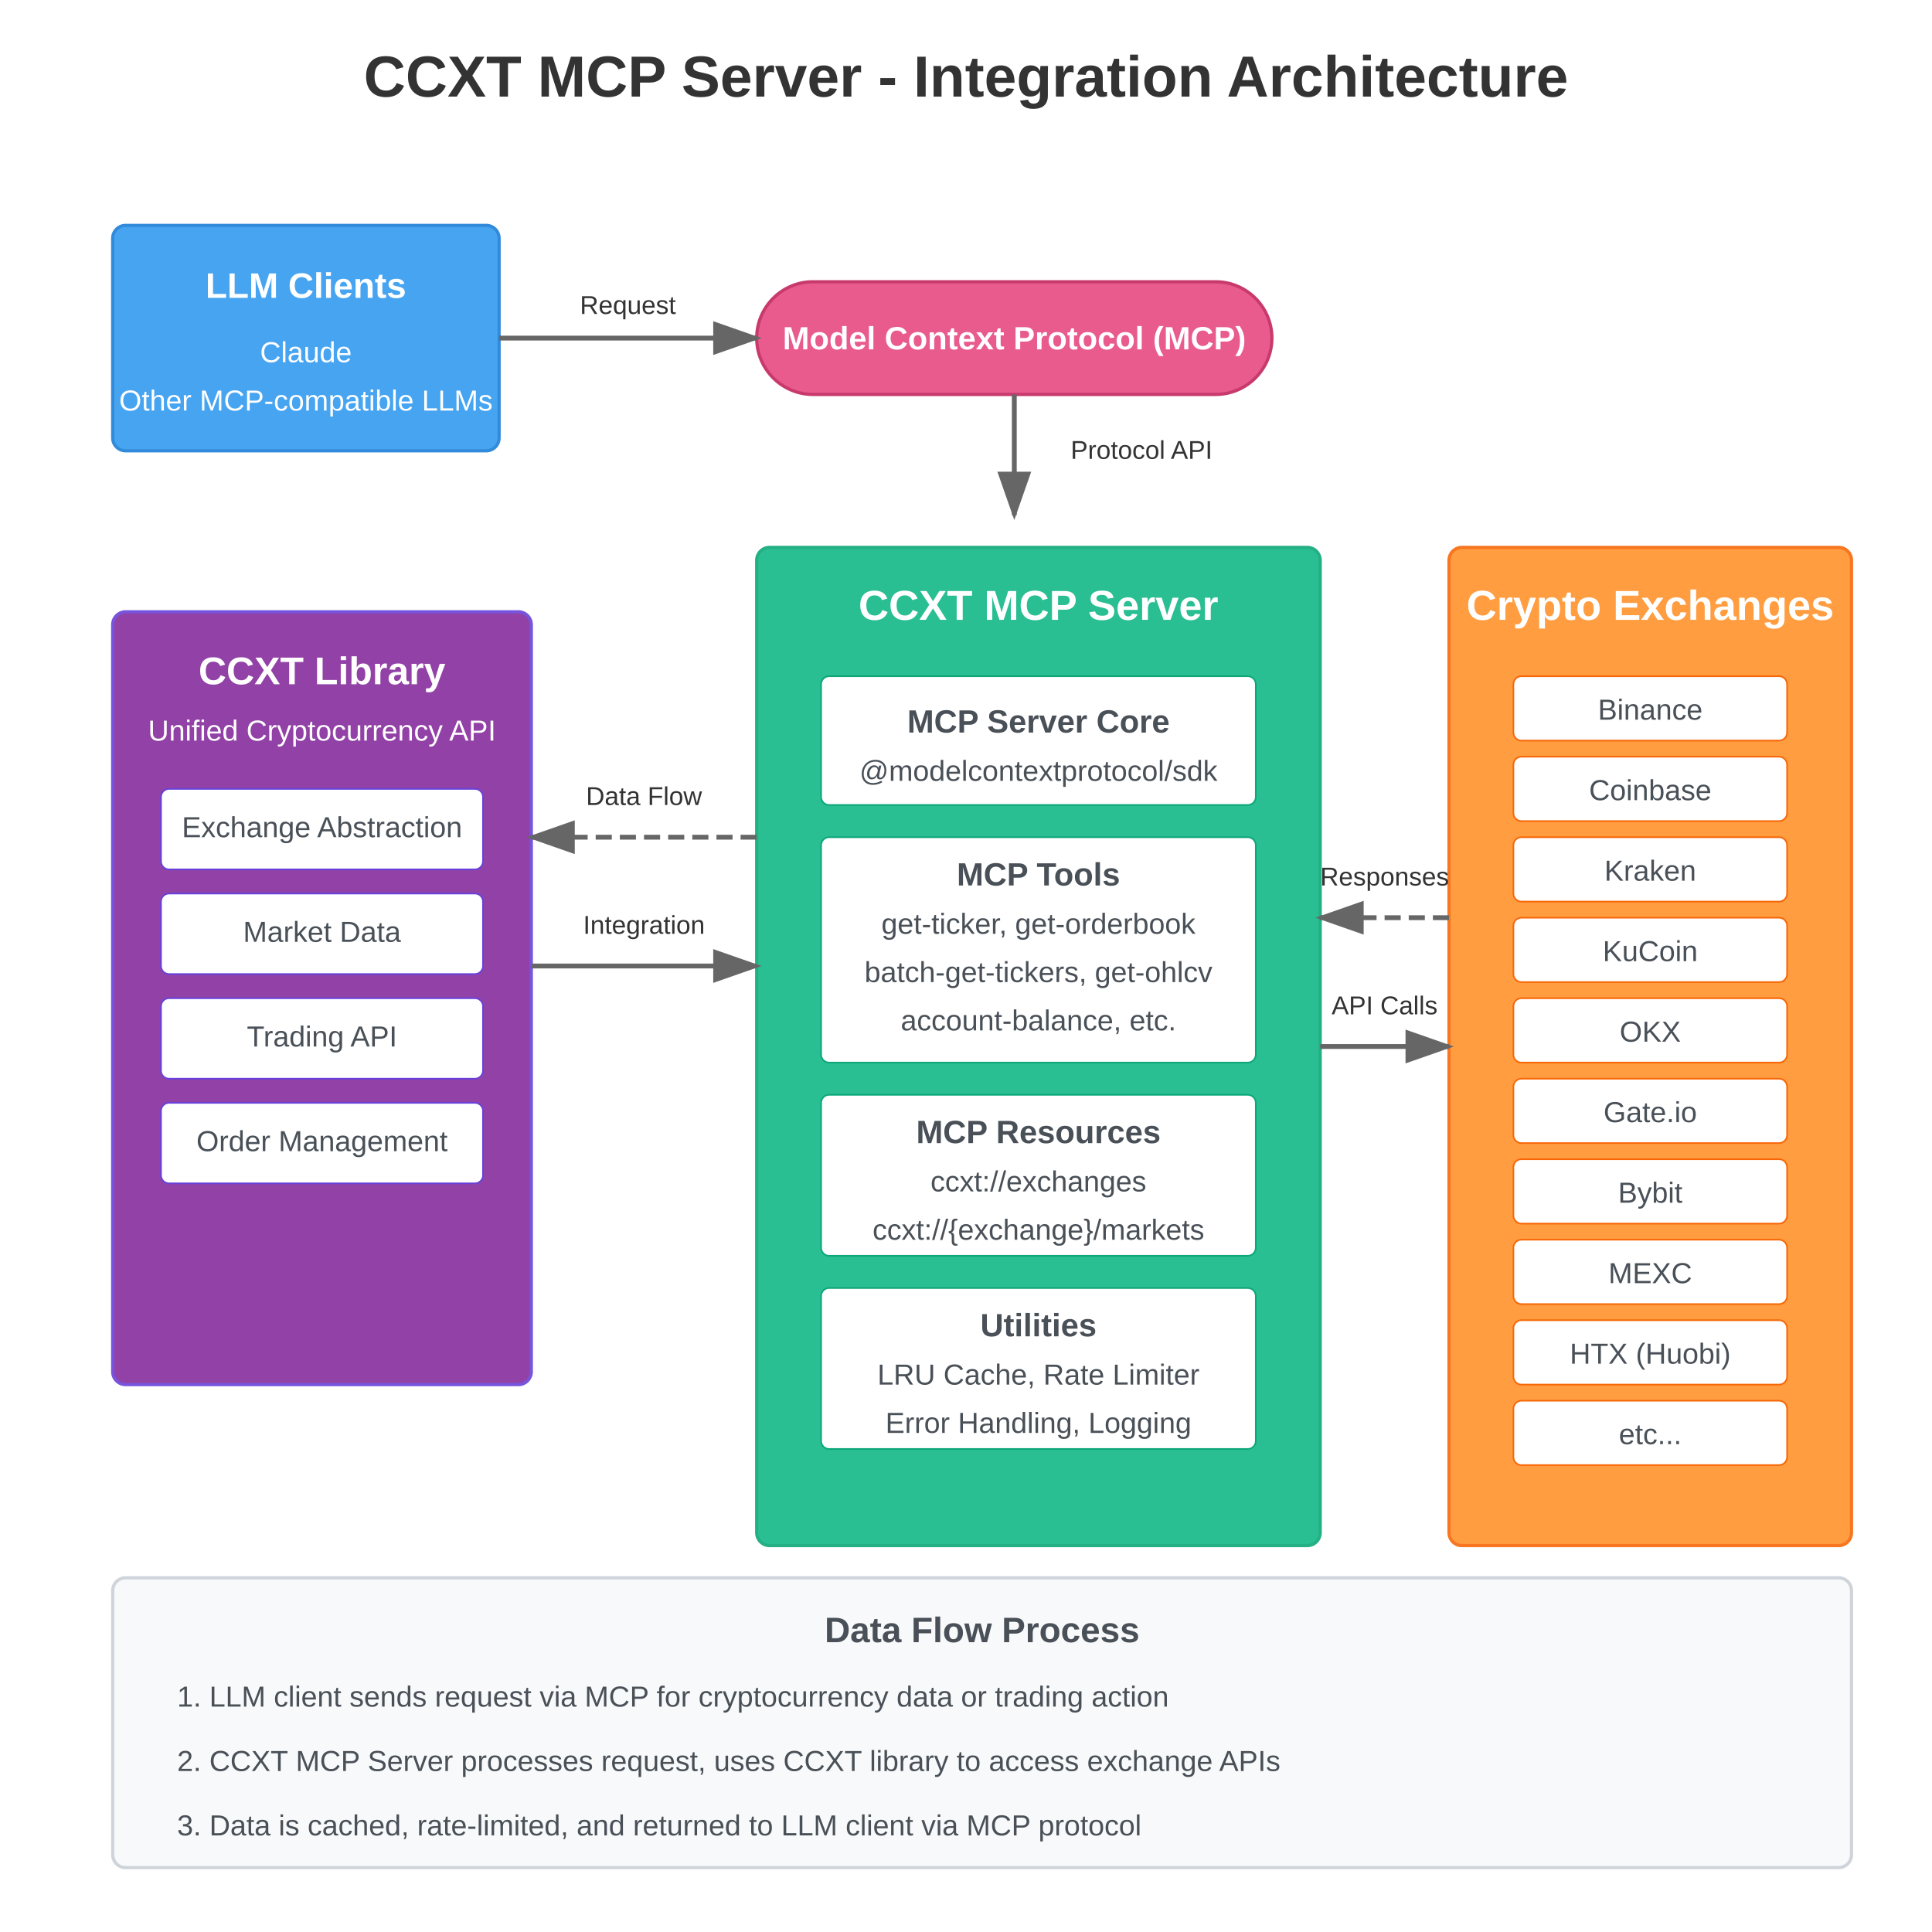
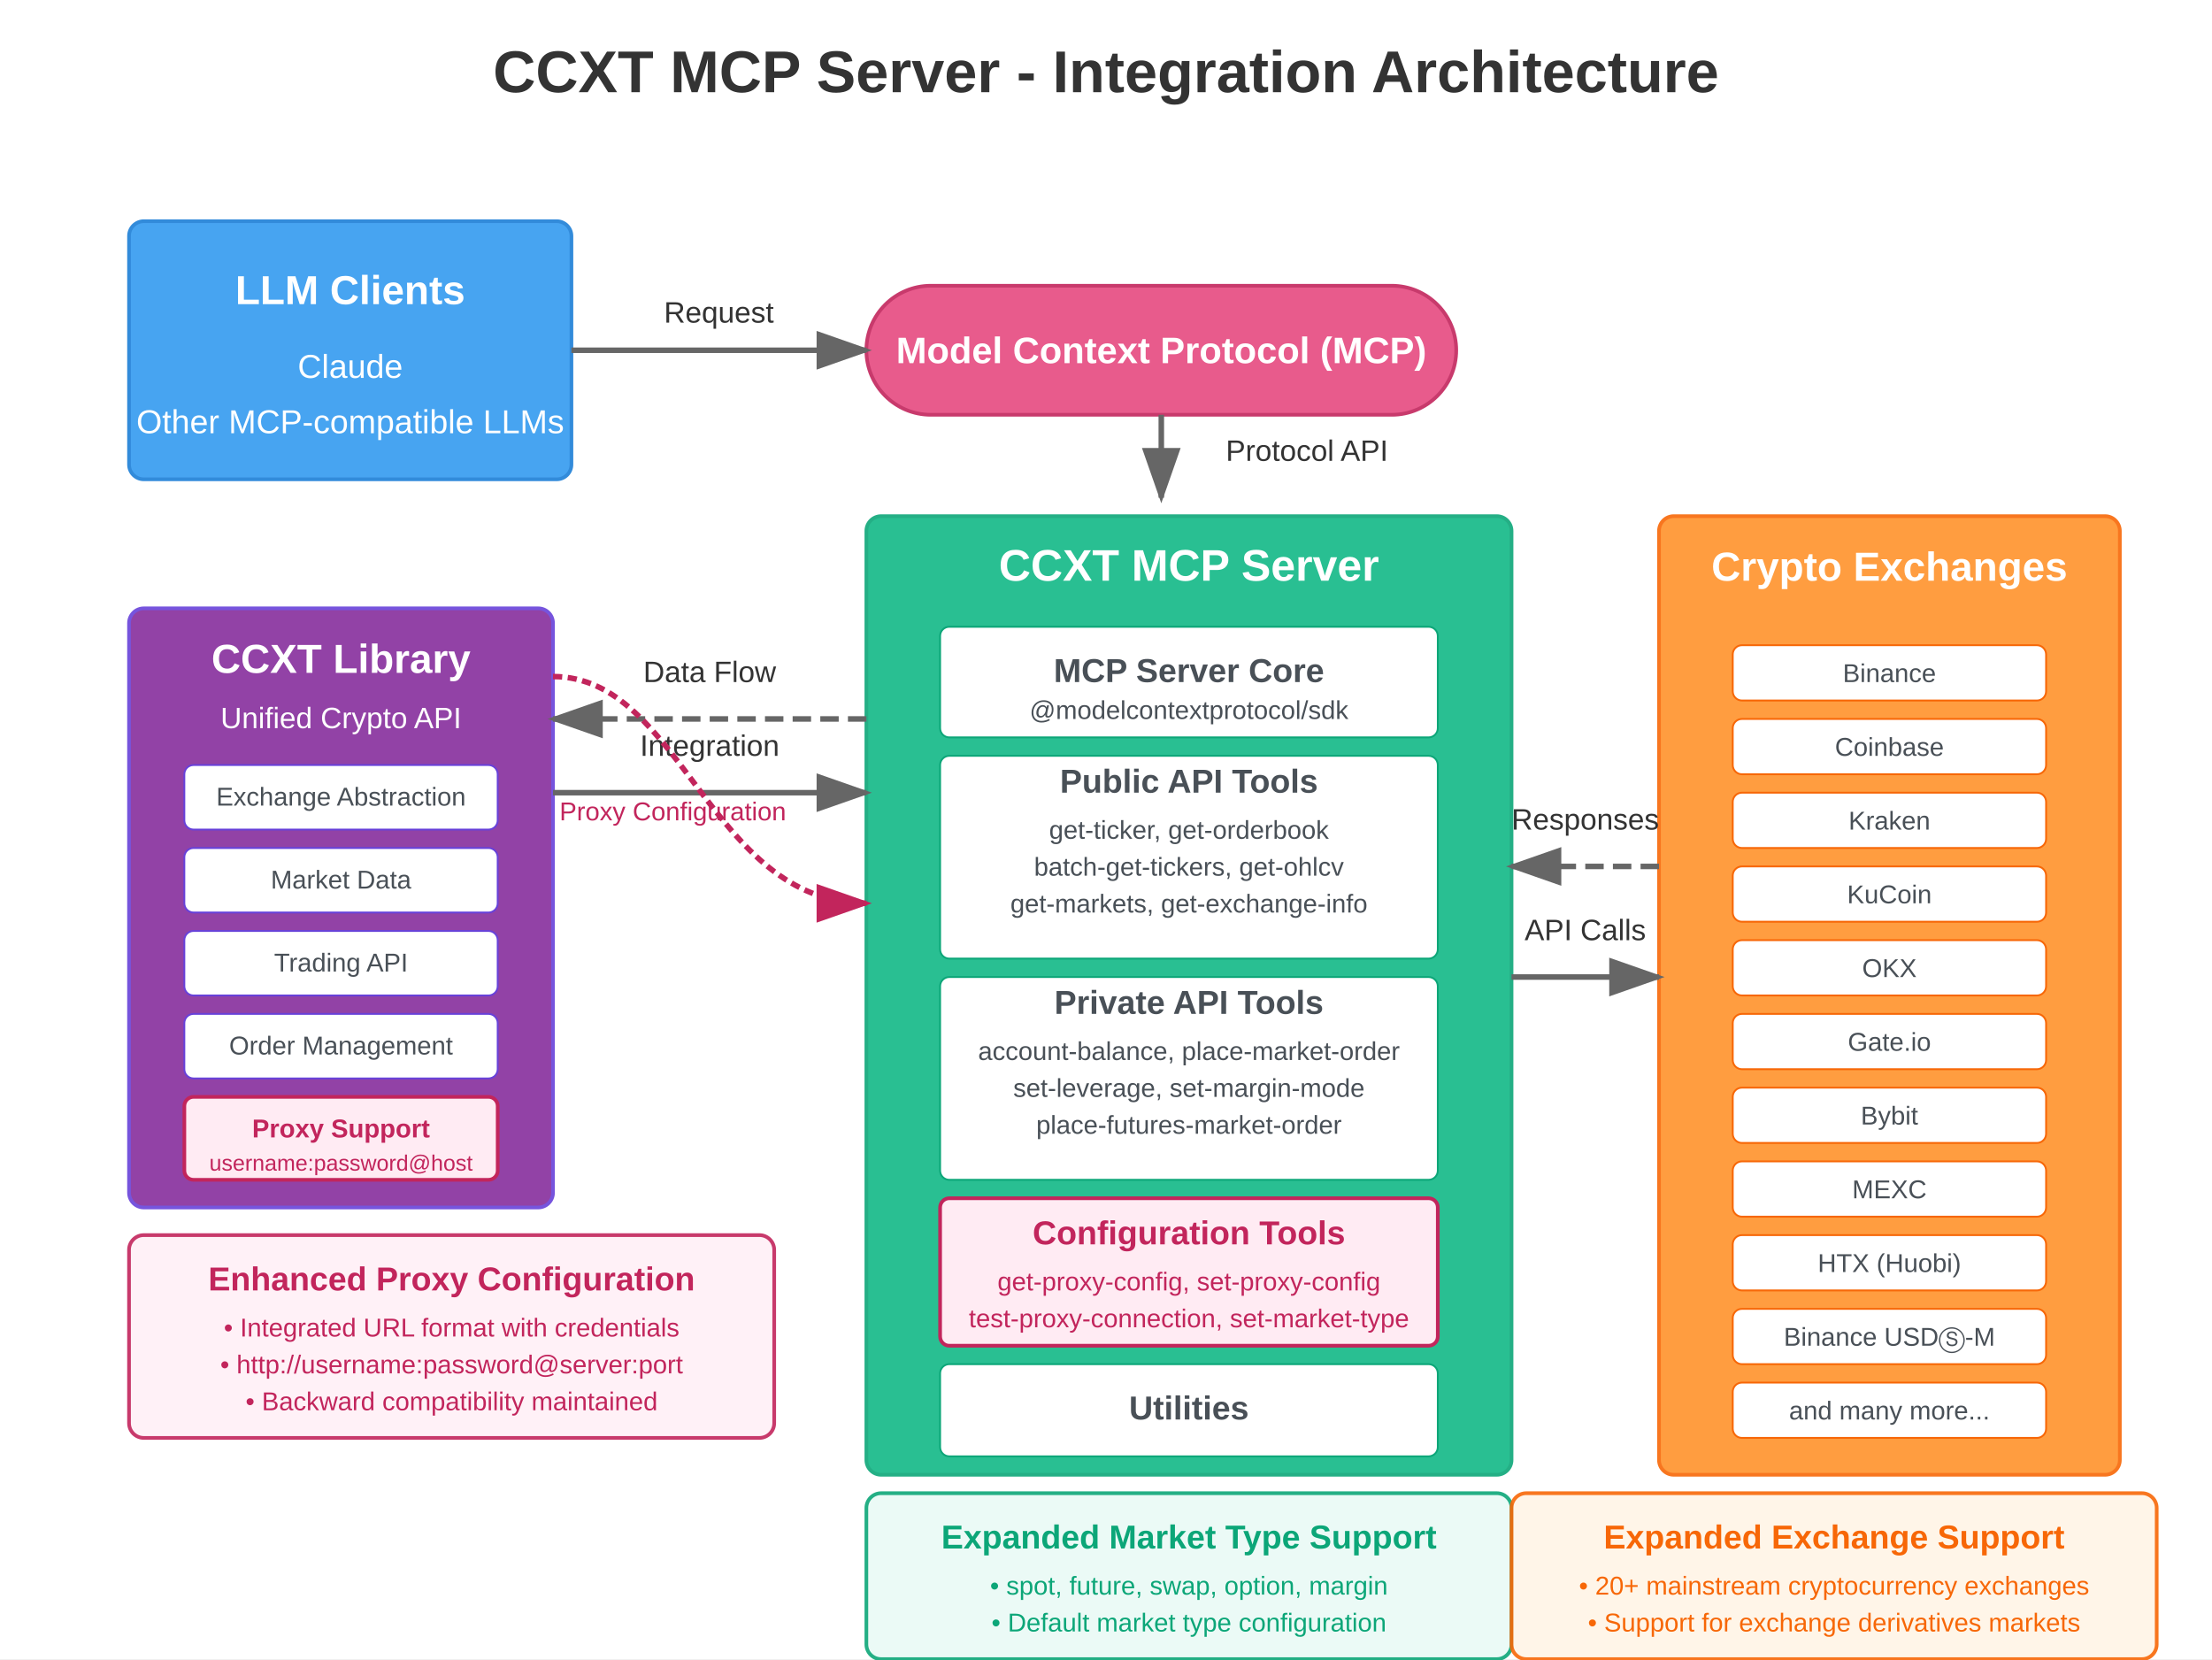
- <svg xmlns="http://www.w3.org/2000/svg" viewBox="0 0 1200 1200">
-   <rect width="1200" height="1200" fill="#ffffff" />
-   <text x="600" y="60" text-anchor="middle" font-family="Arial, sans-serif" font-size="36" font-weight="bold" fill="#333">CCXT MCP Server - Integration Architecture</text>
-   <g transform="translate(30, 100)">
+ <svg xmlns="http://www.w3.org/2000/svg" viewBox="0 0 1200 900">
+   <rect width="1200" height="900" fill="#ffffff" />
+   <text x="600" y="50" text-anchor="middle" font-family="Arial, sans-serif" font-size="32" font-weight="bold" fill="#333">CCXT MCP Server - Integration Architecture</text>
+   <g transform="translate(30, 80)">
    <g transform="translate(40, 40)">
      <rect x="0" y="0" width="240" height="140" rx="8" ry="8" fill="#339af0" stroke="#1c7ed6" stroke-width="2" opacity="0.9" />
      <text x="120" y="45" text-anchor="middle" font-family="Arial, sans-serif" font-size="22" font-weight="bold" fill="#fff">LLM Clients</text>
      <text x="120" y="85" text-anchor="middle" font-family="Arial, sans-serif" font-size="18" fill="#fff">Claude</text>
      <text x="120" y="115" text-anchor="middle" font-family="Arial, sans-serif" font-size="18" fill="#fff">Other MCP-compatible LLMs</text>
    </g>
    <g transform="translate(440, 75)">
      <rect x="0" y="0" width="320" height="70" rx="35" ry="35" fill="#e64980" stroke="#c2255c" stroke-width="2" opacity="0.9" />
      <text x="160" y="42" text-anchor="middle" font-family="Arial, sans-serif" font-size="20" font-weight="bold" fill="#fff">Model Context Protocol (MCP)</text>
    </g>
-     <g transform="translate(440, 240)">
-       <rect x="0" y="0" width="350" height="620" rx="8" ry="8" fill="#12b886" stroke="#0ca678" stroke-width="2" opacity="0.9" />
-       <text x="175" y="45" text-anchor="middle" font-family="Arial, sans-serif" font-size="26" font-weight="bold" fill="#fff">CCXT MCP Server</text>
-       <rect x="40" y="80" width="270" height="80" rx="5" ry="5" fill="#fff" stroke="#0ca678" stroke-width="1" />
-       <text x="175" y="115" text-anchor="middle" font-family="Arial, sans-serif" font-size="20" font-weight="bold" fill="#495057">MCP Server Core</text>
-       <text x="175" y="145" text-anchor="middle" font-family="Arial, sans-serif" font-size="18" fill="#495057">@modelcontextprotocol/sdk</text>
-       <rect x="40" y="180" width="270" height="140" rx="5" ry="5" fill="#fff" stroke="#0ca678" stroke-width="1" />
-       <text x="175" y="210" text-anchor="middle" font-family="Arial, sans-serif" font-size="20" font-weight="bold" fill="#495057">MCP Tools</text>
-       <text x="175" y="240" text-anchor="middle" font-family="Arial, sans-serif" font-size="18" fill="#495057">get-ticker, get-orderbook</text>
-       <text x="175" y="270" text-anchor="middle" font-family="Arial, sans-serif" font-size="18" fill="#495057">batch-get-tickers, get-ohlcv</text>
-       <text x="175" y="300" text-anchor="middle" font-family="Arial, sans-serif" font-size="18" fill="#495057">account-balance, etc.</text>
-       <rect x="40" y="340" width="270" height="100" rx="5" ry="5" fill="#fff" stroke="#0ca678" stroke-width="1" />
-       <text x="175" y="370" text-anchor="middle" font-family="Arial, sans-serif" font-size="20" font-weight="bold" fill="#495057">MCP Resources</text>
-       <text x="175" y="400" text-anchor="middle" font-family="Arial, sans-serif" font-size="18" fill="#495057">ccxt://exchanges</text>
-       <text x="175" y="430" text-anchor="middle" font-family="Arial, sans-serif" font-size="18" fill="#495057">ccxt://{exchange}/markets</text>
-       <rect x="40" y="460" width="270" height="100" rx="5" ry="5" fill="#fff" stroke="#0ca678" stroke-width="1" />
-       <text x="175" y="490" text-anchor="middle" font-family="Arial, sans-serif" font-size="20" font-weight="bold" fill="#495057">Utilities</text>
-       <text x="175" y="520" text-anchor="middle" font-family="Arial, sans-serif" font-size="18" fill="#495057">LRU Cache, Rate Limiter</text>
-       <text x="175" y="550" text-anchor="middle" font-family="Arial, sans-serif" font-size="18" fill="#495057">Error Handling, Logging</text>
+     <g transform="translate(440, 200)">
+       <rect x="0" y="0" width="350" height="520" rx="8" ry="8" fill="#12b886" stroke="#0ca678" stroke-width="2" opacity="0.9" />
+       <text x="175" y="35" text-anchor="middle" font-family="Arial, sans-serif" font-size="24" font-weight="bold" fill="#fff">CCXT MCP Server</text>
+       <rect x="40" y="60" width="270" height="60" rx="5" ry="5" fill="#fff" stroke="#0ca678" stroke-width="1" />
+       <text x="175" y="90" text-anchor="middle" font-family="Arial, sans-serif" font-size="18" font-weight="bold" fill="#495057">MCP Server Core</text>
+       <text x="175" y="110" text-anchor="middle" font-family="Arial, sans-serif" font-size="14" fill="#495057">@modelcontextprotocol/sdk</text>
+       <rect x="40" y="130" width="270" height="110" rx="5" ry="5" fill="#fff" stroke="#0ca678" stroke-width="1" />
+       <text x="175" y="150" text-anchor="middle" font-family="Arial, sans-serif" font-size="18" font-weight="bold" fill="#495057">Public API Tools</text>
+       <text x="175" y="175" text-anchor="middle" font-family="Arial, sans-serif" font-size="14" fill="#495057">get-ticker, get-orderbook</text>
+       <text x="175" y="195" text-anchor="middle" font-family="Arial, sans-serif" font-size="14" fill="#495057">batch-get-tickers, get-ohlcv</text>
+       <text x="175" y="215" text-anchor="middle" font-family="Arial, sans-serif" font-size="14" fill="#495057">get-markets, get-exchange-info</text>
+       <rect x="40" y="250" width="270" height="110" rx="5" ry="5" fill="#fff" stroke="#0ca678" stroke-width="1" />
+       <text x="175" y="270" text-anchor="middle" font-family="Arial, sans-serif" font-size="18" font-weight="bold" fill="#495057">Private API Tools</text>
+       <text x="175" y="295" text-anchor="middle" font-family="Arial, sans-serif" font-size="14" fill="#495057">account-balance, place-market-order</text>
+       <text x="175" y="315" text-anchor="middle" font-family="Arial, sans-serif" font-size="14" fill="#495057">set-leverage, set-margin-mode</text>
+       <text x="175" y="335" text-anchor="middle" font-family="Arial, sans-serif" font-size="14" fill="#495057">place-futures-market-order</text>
+       <rect x="40" y="370" width="270" height="80" rx="5" ry="5" fill="#ffebf3" stroke="#c2255c" stroke-width="2" />
+       <text x="175" y="395" text-anchor="middle" font-family="Arial, sans-serif" font-size="18" font-weight="bold" fill="#c2255c">Configuration Tools</text>
+       <text x="175" y="420" text-anchor="middle" font-family="Arial, sans-serif" font-size="14" fill="#c2255c">get-proxy-config, set-proxy-config</text>
+       <text x="175" y="440" text-anchor="middle" font-family="Arial, sans-serif" font-size="14" fill="#c2255c">test-proxy-connection, set-market-type</text>
+       <rect x="40" y="460" width="270" height="50" rx="5" ry="5" fill="#fff" stroke="#0ca678" stroke-width="1" />
+       <text x="175" y="490" text-anchor="middle" font-family="Arial, sans-serif" font-size="18" font-weight="bold" fill="#495057">Utilities</text>
    </g>
-     <g transform="translate(870, 240)">
-       <rect x="0" y="0" width="250" height="620" rx="8" ry="8" fill="#ff922b" stroke="#f76707" stroke-width="2" opacity="0.9" />
-       <text x="125" y="45" text-anchor="middle" font-family="Arial, sans-serif" font-size="26" font-weight="bold" fill="#fff">Crypto Exchanges</text>
-       <g transform="translate(40, 80)">
-         <rect x="0" y="0" width="170" height="40" rx="5" ry="5" fill="#fff" stroke="#f76707" stroke-width="1" />
-         <text x="85" y="27" text-anchor="middle" font-family="Arial, sans-serif" font-size="18" fill="#495057">Binance</text>
-         <rect x="0" y="50" width="170" height="40" rx="5" ry="5" fill="#fff" stroke="#f76707" stroke-width="1" />
-         <text x="85" y="77" text-anchor="middle" font-family="Arial, sans-serif" font-size="18" fill="#495057">Coinbase</text>
-         <rect x="0" y="100" width="170" height="40" rx="5" ry="5" fill="#fff" stroke="#f76707" stroke-width="1" />
-         <text x="85" y="127" text-anchor="middle" font-family="Arial, sans-serif" font-size="18" fill="#495057">Kraken</text>
-         <rect x="0" y="150" width="170" height="40" rx="5" ry="5" fill="#fff" stroke="#f76707" stroke-width="1" />
-         <text x="85" y="177" text-anchor="middle" font-family="Arial, sans-serif" font-size="18" fill="#495057">KuCoin</text>
-         <rect x="0" y="200" width="170" height="40" rx="5" ry="5" fill="#fff" stroke="#f76707" stroke-width="1" />
-         <text x="85" y="227" text-anchor="middle" font-family="Arial, sans-serif" font-size="18" fill="#495057">OKX</text>
-         <rect x="0" y="250" width="170" height="40" rx="5" ry="5" fill="#fff" stroke="#f76707" stroke-width="1" />
-         <text x="85" y="277" text-anchor="middle" font-family="Arial, sans-serif" font-size="18" fill="#495057">Gate.io</text>
-         <rect x="0" y="300" width="170" height="40" rx="5" ry="5" fill="#fff" stroke="#f76707" stroke-width="1" />
-         <text x="85" y="327" text-anchor="middle" font-family="Arial, sans-serif" font-size="18" fill="#495057">Bybit</text>
-         <rect x="0" y="350" width="170" height="40" rx="5" ry="5" fill="#fff" stroke="#f76707" stroke-width="1" />
-         <text x="85" y="377" text-anchor="middle" font-family="Arial, sans-serif" font-size="18" fill="#495057">MEXC</text>
-         <rect x="0" y="400" width="170" height="40" rx="5" ry="5" fill="#fff" stroke="#f76707" stroke-width="1" />
-         <text x="85" y="427" text-anchor="middle" font-family="Arial, sans-serif" font-size="18" fill="#495057">HTX (Huobi)</text>
-         <rect x="0" y="450" width="170" height="40" rx="5" ry="5" fill="#fff" stroke="#f76707" stroke-width="1" />
-         <text x="85" y="477" text-anchor="middle" font-family="Arial, sans-serif" font-size="18" fill="#495057">etc...</text>
+     <g transform="translate(870, 200)">
+       <rect x="0" y="0" width="250" height="520" rx="8" ry="8" fill="#ff922b" stroke="#f76707" stroke-width="2" opacity="0.9" />
+       <text x="125" y="35" text-anchor="middle" font-family="Arial, sans-serif" font-size="22" font-weight="bold" fill="#fff">Crypto Exchanges</text>
+       <g transform="translate(40, 70)">
+         <rect x="0" y="0" width="170" height="30" rx="5" ry="5" fill="#fff" stroke="#f76707" stroke-width="1" />
+         <text x="85" y="20" text-anchor="middle" font-family="Arial, sans-serif" font-size="14" fill="#495057">Binance</text>
+         <rect x="0" y="40" width="170" height="30" rx="5" ry="5" fill="#fff" stroke="#f76707" stroke-width="1" />
+         <text x="85" y="60" text-anchor="middle" font-family="Arial, sans-serif" font-size="14" fill="#495057">Coinbase</text>
+         <rect x="0" y="80" width="170" height="30" rx="5" ry="5" fill="#fff" stroke="#f76707" stroke-width="1" />
+         <text x="85" y="100" text-anchor="middle" font-family="Arial, sans-serif" font-size="14" fill="#495057">Kraken</text>
+         <rect x="0" y="120" width="170" height="30" rx="5" ry="5" fill="#fff" stroke="#f76707" stroke-width="1" />
+         <text x="85" y="140" text-anchor="middle" font-family="Arial, sans-serif" font-size="14" fill="#495057">KuCoin</text>
+         <rect x="0" y="160" width="170" height="30" rx="5" ry="5" fill="#fff" stroke="#f76707" stroke-width="1" />
+         <text x="85" y="180" text-anchor="middle" font-family="Arial, sans-serif" font-size="14" fill="#495057">OKX</text>
+         <rect x="0" y="200" width="170" height="30" rx="5" ry="5" fill="#fff" stroke="#f76707" stroke-width="1" />
+         <text x="85" y="220" text-anchor="middle" font-family="Arial, sans-serif" font-size="14" fill="#495057">Gate.io</text>
+         <rect x="0" y="240" width="170" height="30" rx="5" ry="5" fill="#fff" stroke="#f76707" stroke-width="1" />
+         <text x="85" y="260" text-anchor="middle" font-family="Arial, sans-serif" font-size="14" fill="#495057">Bybit</text>
+         <rect x="0" y="280" width="170" height="30" rx="5" ry="5" fill="#fff" stroke="#f76707" stroke-width="1" />
+         <text x="85" y="300" text-anchor="middle" font-family="Arial, sans-serif" font-size="14" fill="#495057">MEXC</text>
+         <rect x="0" y="320" width="170" height="30" rx="5" ry="5" fill="#fff" stroke="#f76707" stroke-width="1" />
+         <text x="85" y="340" text-anchor="middle" font-family="Arial, sans-serif" font-size="14" fill="#495057">HTX (Huobi)</text>
+         <rect x="0" y="360" width="170" height="30" rx="5" ry="5" fill="#fff" stroke="#f76707" stroke-width="1" />
+         <text x="85" y="380" text-anchor="middle" font-family="Arial, sans-serif" font-size="14" fill="#495057">Binance USDⓈ-M</text>
+         <rect x="0" y="400" width="170" height="30" rx="5" ry="5" fill="#fff" stroke="#f76707" stroke-width="1" />
+         <text x="85" y="420" text-anchor="middle" font-family="Arial, sans-serif" font-size="14" fill="#495057">and many more...</text>
      </g>
    </g>
-     <g transform="translate(40, 280)">
-       <rect x="0" y="0" width="260" height="480" rx="8" ry="8" fill="#862e9c" stroke="#6741d9" stroke-width="2" opacity="0.9" />
-       <text x="130" y="45" text-anchor="middle" font-family="Arial, sans-serif" font-size="24" font-weight="bold" fill="#fff">CCXT Library</text>
-       <text x="130" y="80" text-anchor="middle" font-family="Arial, sans-serif" font-size="18" fill="#fff">Unified Cryptocurrency API</text>
-       <rect x="30" y="110" width="200" height="50" rx="5" ry="5" fill="#fff" stroke="#6741d9" stroke-width="1" />
-       <text x="130" y="140" text-anchor="middle" font-family="Arial, sans-serif" font-size="18" fill="#495057">Exchange Abstraction</text>
-       <rect x="30" y="175" width="200" height="50" rx="5" ry="5" fill="#fff" stroke="#6741d9" stroke-width="1" />
-       <text x="130" y="205" text-anchor="middle" font-family="Arial, sans-serif" font-size="18" fill="#495057">Market Data</text>
-       <rect x="30" y="240" width="200" height="50" rx="5" ry="5" fill="#fff" stroke="#6741d9" stroke-width="1" />
-       <text x="130" y="270" text-anchor="middle" font-family="Arial, sans-serif" font-size="18" fill="#495057">Trading API</text>
-       <rect x="30" y="305" width="200" height="50" rx="5" ry="5" fill="#fff" stroke="#6741d9" stroke-width="1" />
-       <text x="130" y="335" text-anchor="middle" font-family="Arial, sans-serif" font-size="18" fill="#495057">Order Management</text>
+     <g transform="translate(40, 250)">
+       <rect x="0" y="0" width="230" height="325" rx="8" ry="8" fill="#862e9c" stroke="#6741d9" stroke-width="2" opacity="0.9" />
+       <text x="115" y="35" text-anchor="middle" font-family="Arial, sans-serif" font-size="22" font-weight="bold" fill="#fff">CCXT Library</text>
+       <text x="115" y="65" text-anchor="middle" font-family="Arial, sans-serif" font-size="16" fill="#fff">Unified Crypto API</text>
+       <rect x="30" y="85" width="170" height="35" rx="5" ry="5" fill="#fff" stroke="#6741d9" stroke-width="1" />
+       <text x="115" y="107" text-anchor="middle" font-family="Arial, sans-serif" font-size="14" fill="#495057">Exchange Abstraction</text>
+       <rect x="30" y="130" width="170" height="35" rx="5" ry="5" fill="#fff" stroke="#6741d9" stroke-width="1" />
+       <text x="115" y="152" text-anchor="middle" font-family="Arial, sans-serif" font-size="14" fill="#495057">Market Data</text>
+       <rect x="30" y="175" width="170" height="35" rx="5" ry="5" fill="#fff" stroke="#6741d9" stroke-width="1" />
+       <text x="115" y="197" text-anchor="middle" font-family="Arial, sans-serif" font-size="14" fill="#495057">Trading API</text>
+       <rect x="30" y="220" width="170" height="35" rx="5" ry="5" fill="#fff" stroke="#6741d9" stroke-width="1" />
+       <text x="115" y="242" text-anchor="middle" font-family="Arial, sans-serif" font-size="14" fill="#495057">Order Management</text>
+       <rect x="30" y="265" width="170" height="45" rx="5" ry="5" fill="#ffebf3" stroke="#c2255c" stroke-width="2" />
+       <text x="115" y="287" text-anchor="middle" font-family="Arial, sans-serif" font-size="14" font-weight="bold" fill="#c2255c">Proxy Support</text>
+       <text x="115" y="305" text-anchor="middle" font-family="Arial, sans-serif" font-size="12" fill="#c2255c">username:password@host</text>
+     </g>
+     <g transform="translate(40, 590)">
+       <rect x="0" y="0" width="350" height="110" rx="8" ry="8" fill="#fff0f6" stroke="#c2255c" stroke-width="2" opacity="0.9" />
+       <text x="175" y="30" text-anchor="middle" font-family="Arial, sans-serif" font-size="18" font-weight="bold" fill="#c2255c">Enhanced Proxy Configuration</text>
+       <text x="175" y="55" text-anchor="middle" font-family="Arial, sans-serif" font-size="14" fill="#c2255c">• Integrated URL format with credentials</text>
+       <text x="175" y="75" text-anchor="middle" font-family="Arial, sans-serif" font-size="14" fill="#c2255c">• http://username:password@server:port</text>
+       <text x="175" y="95" text-anchor="middle" font-family="Arial, sans-serif" font-size="14" fill="#c2255c">• Backward compatibility maintained</text>
+     </g>
+     <g transform="translate(440, 730)">
+       <rect x="0" y="0" width="350" height="90" rx="8" ry="8" fill="#e9faf5" stroke="#0ca678" stroke-width="2" opacity="0.9" />
+       <text x="175" y="30" text-anchor="middle" font-family="Arial, sans-serif" font-size="18" font-weight="bold" fill="#0ca678">Expanded Market Type Support</text>
+       <text x="175" y="55" text-anchor="middle" font-family="Arial, sans-serif" font-size="14" fill="#0ca678">• spot, future, swap, option, margin</text>
+       <text x="175" y="75" text-anchor="middle" font-family="Arial, sans-serif" font-size="14" fill="#0ca678">• Default market type configuration</text>
+     </g>
+     <g transform="translate(790, 730)">
+       <rect x="0" y="0" width="350" height="90" rx="8" ry="8" fill="#fff4e6" stroke="#f76707" stroke-width="2" opacity="0.9" />
+       <text x="175" y="30" text-anchor="middle" font-family="Arial, sans-serif" font-size="18" font-weight="bold" fill="#f76707">Expanded Exchange Support</text>
+       <text x="175" y="55" text-anchor="middle" font-family="Arial, sans-serif" font-size="14" fill="#f76707">• 20+ mainstream cryptocurrency exchanges</text>
+       <text x="175" y="75" text-anchor="middle" font-family="Arial, sans-serif" font-size="14" fill="#f76707">• Support for exchange derivatives markets</text>
    </g>
    <line x1="280" y1="110" x2="440" y2="110" stroke="#666666" stroke-width="3" marker-end="url(#arrowhead)" />
    <text x="360" y="95" text-anchor="middle" font-family="Arial, sans-serif" font-size="16" fill="#333">Request</text>
-     <line x1="600" y1="145" x2="600" y2="220" stroke="#666666" stroke-width="3" marker-end="url(#arrowhead)" />
-     <text x="635" y="185" text-anchor="start" font-family="Arial, sans-serif" font-size="16" fill="#333">Protocol API</text>
-     <line x1="790" y1="550" x2="870" y2="550" stroke="#666666" stroke-width="3" marker-end="url(#arrowhead)" />
-     <text x="830" y="530" text-anchor="middle" font-family="Arial, sans-serif" font-size="16" fill="#333">API Calls</text>
-     <line x1="300" y1="500" x2="440" y2="500" stroke="#666666" stroke-width="3" marker-end="url(#arrowhead)" />
-     <text x="370" y="480" text-anchor="middle" font-family="Arial, sans-serif" font-size="16" fill="#333">Integration</text>
-     <line x1="870" y1="470" x2="790" y2="470" stroke="#666666" stroke-width="3" stroke-dasharray="10,5" marker-end="url(#arrowhead)" />
-     <text x="830" y="450" text-anchor="middle" font-family="Arial, sans-serif" font-size="16" fill="#333">Responses</text>
-     <line x1="440" y1="420" x2="300" y2="420" stroke="#666666" stroke-width="3" stroke-dasharray="10,5" marker-end="url(#arrowhead)" />
-     <text x="370" y="400" text-anchor="middle" font-family="Arial, sans-serif" font-size="16" fill="#333">Data Flow</text>
-     <g transform="translate(40, 880)">
-       <rect x="0" y="0" width="1080" height="180" rx="8" ry="8" fill="#f8f9fa" stroke="#ced4da" stroke-width="2" />
-       <text x="540" y="40" text-anchor="middle" font-family="Arial, sans-serif" font-size="22" font-weight="bold" fill="#495057">Data Flow Process</text>
-       <text x="40" y="80" text-anchor="start" font-family="Arial, sans-serif" font-size="18" fill="#495057">1. LLM client sends request via MCP for cryptocurrency data or trading action</text>
-       <text x="40" y="120" text-anchor="start" font-family="Arial, sans-serif" font-size="18" fill="#495057">2. CCXT MCP Server processes request, uses CCXT library to access exchange APIs</text>
-       <text x="40" y="160" text-anchor="start" font-family="Arial, sans-serif" font-size="18" fill="#495057">3. Data is cached, rate-limited, and returned to LLM client via MCP protocol</text>
+     <line x1="600" y1="145" x2="600" y2="190" stroke="#666666" stroke-width="3" marker-end="url(#arrowhead)" />
+     <text x="635" y="170" text-anchor="start" font-family="Arial, sans-serif" font-size="16" fill="#333">Protocol API</text>
+     <line x1="790" y1="450" x2="870" y2="450" stroke="#666666" stroke-width="3" marker-end="url(#arrowhead)" />
+     <text x="830" y="430" text-anchor="middle" font-family="Arial, sans-serif" font-size="16" fill="#333">API Calls</text>
+     <line x1="270" y1="350" x2="440" y2="350" stroke="#666666" stroke-width="3" marker-end="url(#arrowhead)" />
+     <text x="355" y="330" text-anchor="middle" font-family="Arial, sans-serif" font-size="16" fill="#333">Integration</text>
+     <line x1="870" y1="390" x2="790" y2="390" stroke="#666666" stroke-width="3" stroke-dasharray="10,5" marker-end="url(#arrowhead)" />
+     <text x="830" y="370" text-anchor="middle" font-family="Arial, sans-serif" font-size="16" fill="#333">Responses</text>
+     <line x1="440" y1="310" x2="270" y2="310" stroke="#666666" stroke-width="3" stroke-dasharray="10,5" marker-end="url(#arrowhead)" />
+     <text x="355" y="290" text-anchor="middle" font-family="Arial, sans-serif" font-size="16" fill="#333">Data Flow</text>
+     <path d="M 270 287 C 340 287, 355 410, 440 410" stroke="#c2255c" stroke-width="3" stroke-dasharray="5,3" marker-end="url(#proxyarrow)" fill="none" />
+     <text x="335" y="365" text-anchor="middle" font-family="Arial, sans-serif" font-size="14" fill="#c2255c">Proxy Configuration</text>
+     <g transform="translate(40, 830)">
+       <rect x="0" y="0" width="1080" height="50" rx="8" ry="8" fill="#f8f9fa" stroke="#ced4da" stroke-width="2" />
+       <text x="540" y="30" text-anchor="middle" font-family="Arial, sans-serif" font-size="16" fill="#495057">Enhanced proxy configuration with integrated URL format support</text>
    </g>
  </g>
  <defs>
    <marker id="arrowhead" markerWidth="10" markerHeight="7" refX="9" refY="3.5" orient="auto">
      <polygon points="0 0, 10 3.5, 0 7" fill="#666666" />
    </marker>
+     <marker id="proxyarrow" markerWidth="10" markerHeight="7" refX="9" refY="3.5" orient="auto">
+       <polygon points="0 0, 10 3.5, 0 7" fill="#c2255c" />
+     </marker>
  </defs>
</svg>
